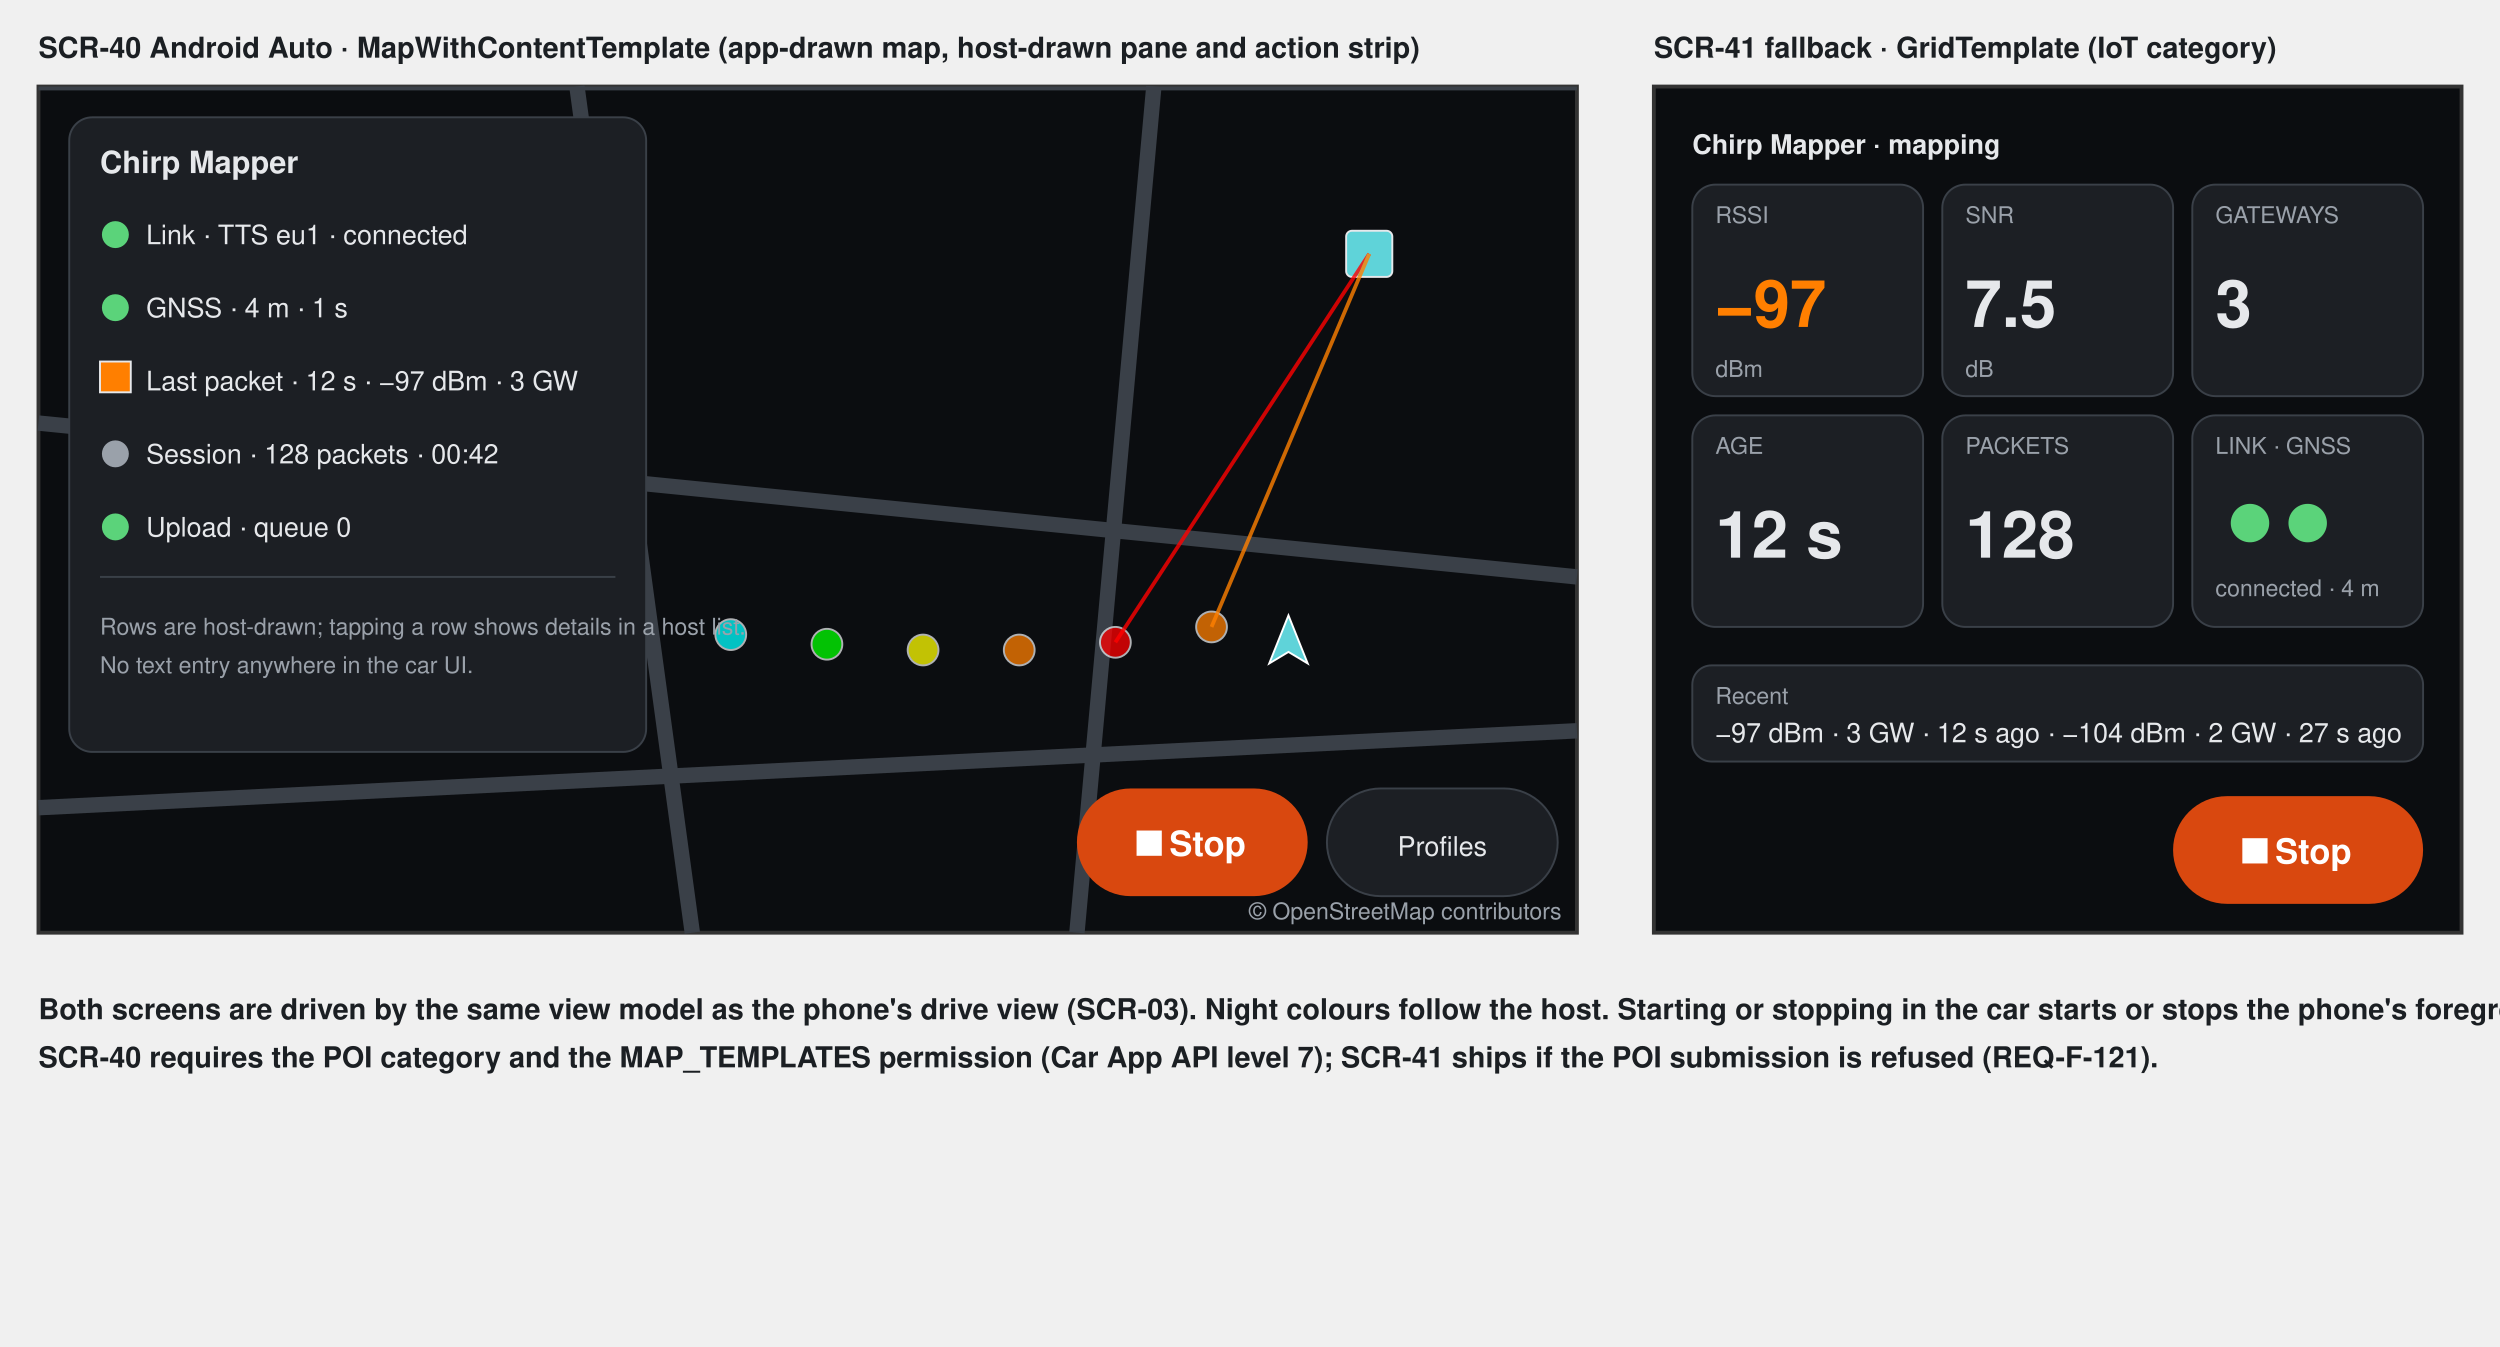
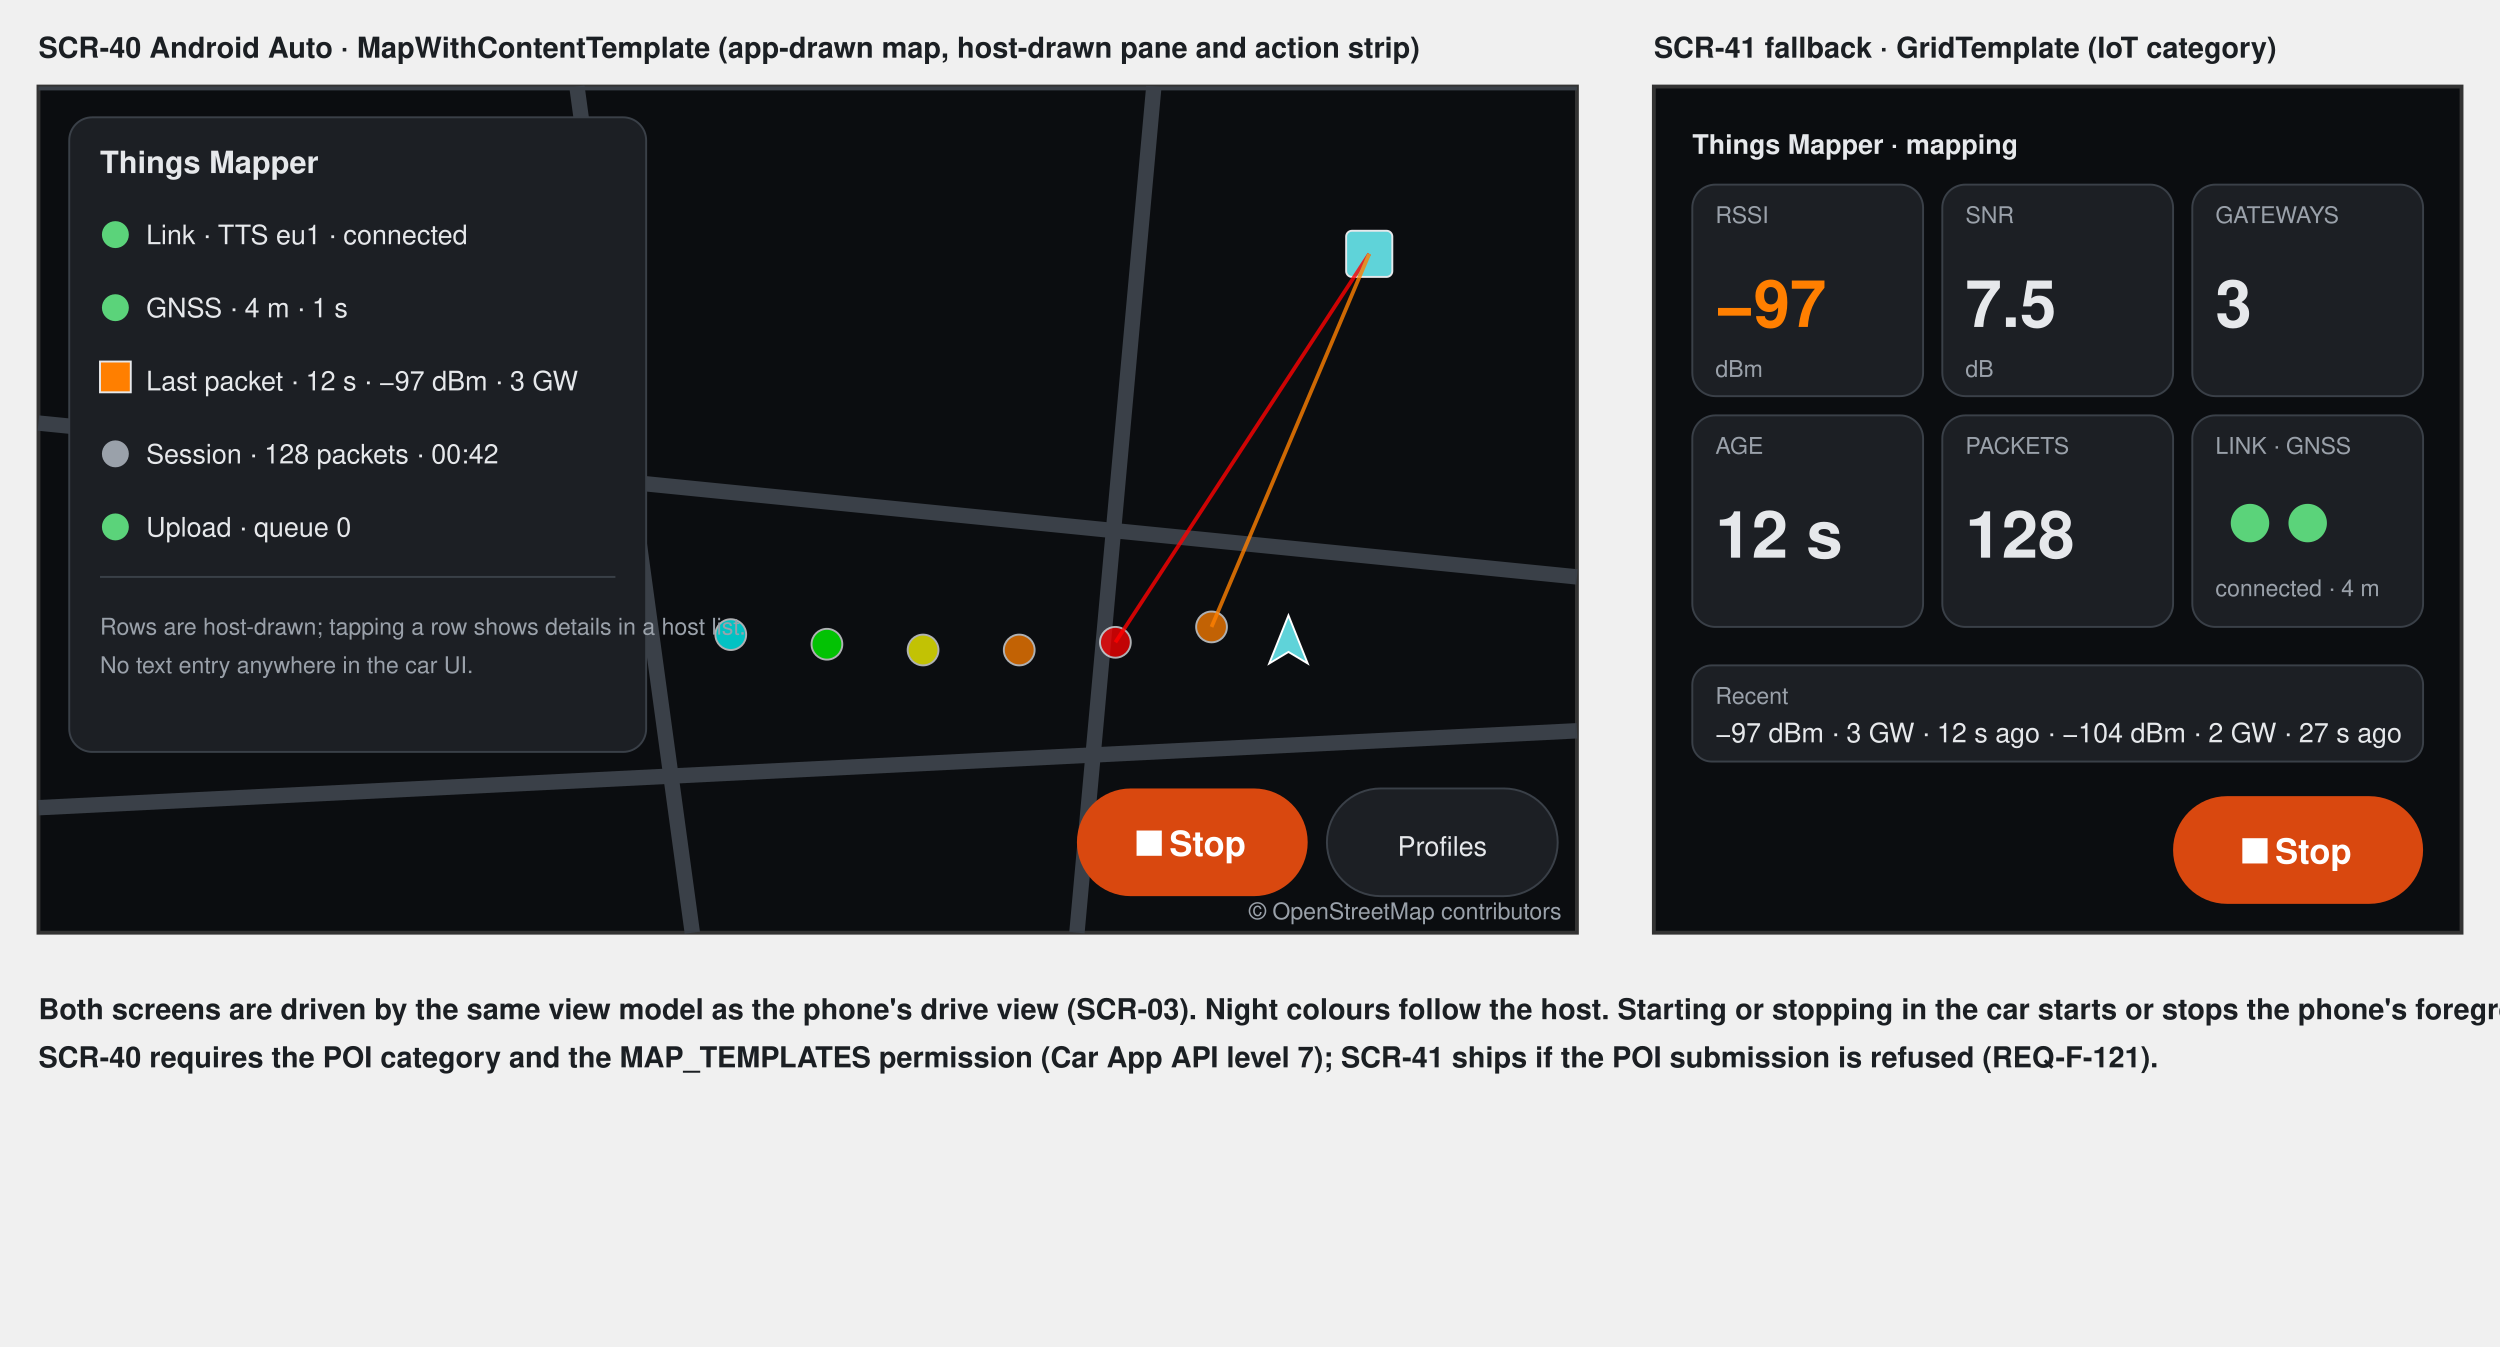
<svg xmlns="http://www.w3.org/2000/svg" viewBox="0 0 1300 700" font-family="Helvetica, Arial, sans-serif">
  <defs>
    <style>
      .frame { fill: #0b0d10; stroke: #333; stroke-width: 2; }
      .card { fill: #1c1f24; stroke: #3a4048; stroke-width: 1; }
      .tw { font-size: 14px; fill: #e6e8eb; }
      .tws { font-size: 12px; fill: #9aa1aa; }
      .cap { font-size: 15px; font-weight: bold; fill: #1b1f23; }
      .ok { fill: #5bd37a; } .warn { fill: #ffc24d; }
      .road { stroke: #3a4048; stroke-width: 8; fill: none; }
    </style>
  </defs>
  <text x="20" y="30" class="cap">SCR-40 Android Auto · MapWithContentTemplate (app-drawn map, host-drawn pane and action strip)</text>
  <rect x="20" y="45" width="800" height="440" class="frame" />
  <path d="M20 220 L820 300" class="road" />
  <path d="M300 45 L360 485" class="road" />
  <path d="M20 420 L820 380" class="road" />
  <path d="M600 45 L560 485" class="road" />
  <g stroke="#e6e8eb" stroke-width="1">
    <circle cx="380" cy="330" r="8" fill="#00ffff" opacity="0.75" />
    <circle cx="430" cy="335" r="8" fill="#00ff00" opacity="0.75" />
    <circle cx="480" cy="338" r="8" fill="#ffff00" opacity="0.75" />
    <circle cx="530" cy="338" r="8" fill="#ff7f00" opacity="0.75" />
    <circle cx="580" cy="334" r="8" fill="#ff0000" opacity="0.75" />
    <circle cx="630" cy="326" r="8" fill="#ff7f00" opacity="0.75" />
  </g>
  <rect x="700" y="120" width="24" height="24" rx="3" fill="#5fd3d9" stroke="#e6e8eb" />
  <g stroke-width="2" opacity="0.8">
    <line x1="712" y1="132" x2="580" y2="334" stroke="#ff0000" />
    <line x1="712" y1="132" x2="630" y2="326" stroke="#ff7f00" />
  </g>
  <polygon points="670,320 660,345 670,339 680,345" fill="#5fd3d9" stroke="#fff" />
  <text x="812" y="478" class="tws" text-anchor="end" font-size="10">© OpenStreetMap contributors</text>
  <rect x="36" y="61" width="300" height="330" rx="12" class="card" />
  <g class="tw">
-     <text x="52" y="90" font-weight="bold" font-size="16">Chirp Mapper</text>
+     <text x="52" y="90" font-weight="bold" font-size="16">Things Mapper</text>
    <circle cx="60" cy="122" r="7" class="ok" />
    <text x="76" y="127">Link · TTS eu1 · connected</text>
    <circle cx="60" cy="160" r="7" class="ok" />
    <text x="76" y="165">GNSS · 4 m · 1 s</text>
    <rect x="52" y="188" width="16" height="16" fill="#ff7f00" stroke="#e6e8eb" />
    <text x="76" y="203">Last packet · 12 s · −97 dBm · 3 GW</text>
    <circle cx="60" cy="236" r="7" fill="#9aa1aa" />
    <text x="76" y="241">Session · 128 packets · 00:42</text>
    <circle cx="60" cy="274" r="7" class="ok" />
    <text x="76" y="279">Upload · queue 0</text>
  </g>
  <line x1="52" y1="300" x2="320" y2="300" stroke="#3a4048" />
  <text x="52" y="330" class="tws">Rows are host-drawn; tapping a row shows details in a host list.</text>
  <text x="52" y="350" class="tws">No text entry anywhere in the car UI.</text>
  <rect x="560" y="410" width="120" height="56" rx="28" fill="#d9480f" />
  <text x="620" y="445" fill="#fff" font-size="18" font-weight="bold" text-anchor="middle">■ Stop</text>
  <rect x="690" y="410" width="120" height="56" rx="28" class="card" />
  <text x="750" y="445" class="tw" font-size="16" text-anchor="middle">Profiles</text>
  <rect x="20" y="45" width="800" height="2" fill="#3a4048" />
  <text x="860" y="30" class="cap">SCR-41 fallback · GridTemplate (IoT category)</text>
  <rect x="860" y="45" width="420" height="440" class="frame" />
-   <text x="880" y="80" class="tw" font-weight="bold" font-size="16">Chirp Mapper · mapping</text>
+   <text x="880" y="80" class="tw" font-weight="bold" font-size="16">Things Mapper · mapping</text>
  <g>
    <rect x="880" y="96" width="120" height="110" rx="12" class="card" />
    <text x="892" y="116" class="tws">RSSI</text>
    <text x="892" y="170" fill="#ff7f00" font-size="34" font-weight="bold">−97</text>
    <text x="892" y="196" class="tws">dBm</text>
    <rect x="1010" y="96" width="120" height="110" rx="12" class="card" />
    <text x="1022" y="116" class="tws">SNR</text>
    <text x="1022" y="170" fill="#e6e8eb" font-size="34" font-weight="bold">7.5</text>
    <text x="1022" y="196" class="tws">dB</text>
    <rect x="1140" y="96" width="120" height="110" rx="12" class="card" />
    <text x="1152" y="116" class="tws">GATEWAYS</text>
    <text x="1152" y="170" fill="#e6e8eb" font-size="34" font-weight="bold">3</text>
    <rect x="880" y="216" width="120" height="110" rx="12" class="card" />
    <text x="892" y="236" class="tws">AGE</text>
    <text x="892" y="290" fill="#e6e8eb" font-size="34" font-weight="bold">12 s</text>
    <rect x="1010" y="216" width="120" height="110" rx="12" class="card" />
    <text x="1022" y="236" class="tws">PACKETS</text>
    <text x="1022" y="290" fill="#e6e8eb" font-size="34" font-weight="bold">128</text>
    <rect x="1140" y="216" width="120" height="110" rx="12" class="card" />
    <text x="1152" y="236" class="tws">LINK · GNSS</text>
    <circle cx="1170" cy="272" r="10" class="ok" />
    <circle cx="1200" cy="272" r="10" class="ok" />
    <text x="1152" y="310" class="tws">connected · 4 m</text>
  </g>
  <rect x="880" y="346" width="380" height="50" rx="10" class="card" />
  <text x="892" y="366" class="tws">Recent</text>
  <text x="892" y="386" class="tw">−97 dBm · 3 GW · 12 s ago   ·   −104 dBm · 2 GW · 27 s ago</text>
  <rect x="1130" y="414" width="130" height="56" rx="28" fill="#d9480f" />
  <text x="1195" y="449" fill="#fff" font-size="18" font-weight="bold" text-anchor="middle">■ Stop</text>
  <text x="20" y="530" class="cap" font-size="13" fill="#4b5563">Both screens are driven by the same view model as the phone's drive view (SCR-03). Night colours follow the host. Starting or stopping in the car starts or stops the phone's foreground service.</text>
  <text x="20" y="555" class="cap" font-size="13" fill="#4b5563">SCR-40 requires the POI category and the MAP_TEMPLATES permission (Car App API level 7); SCR-41 ships if the POI submission is refused (REQ-F-121).</text>
</svg>
